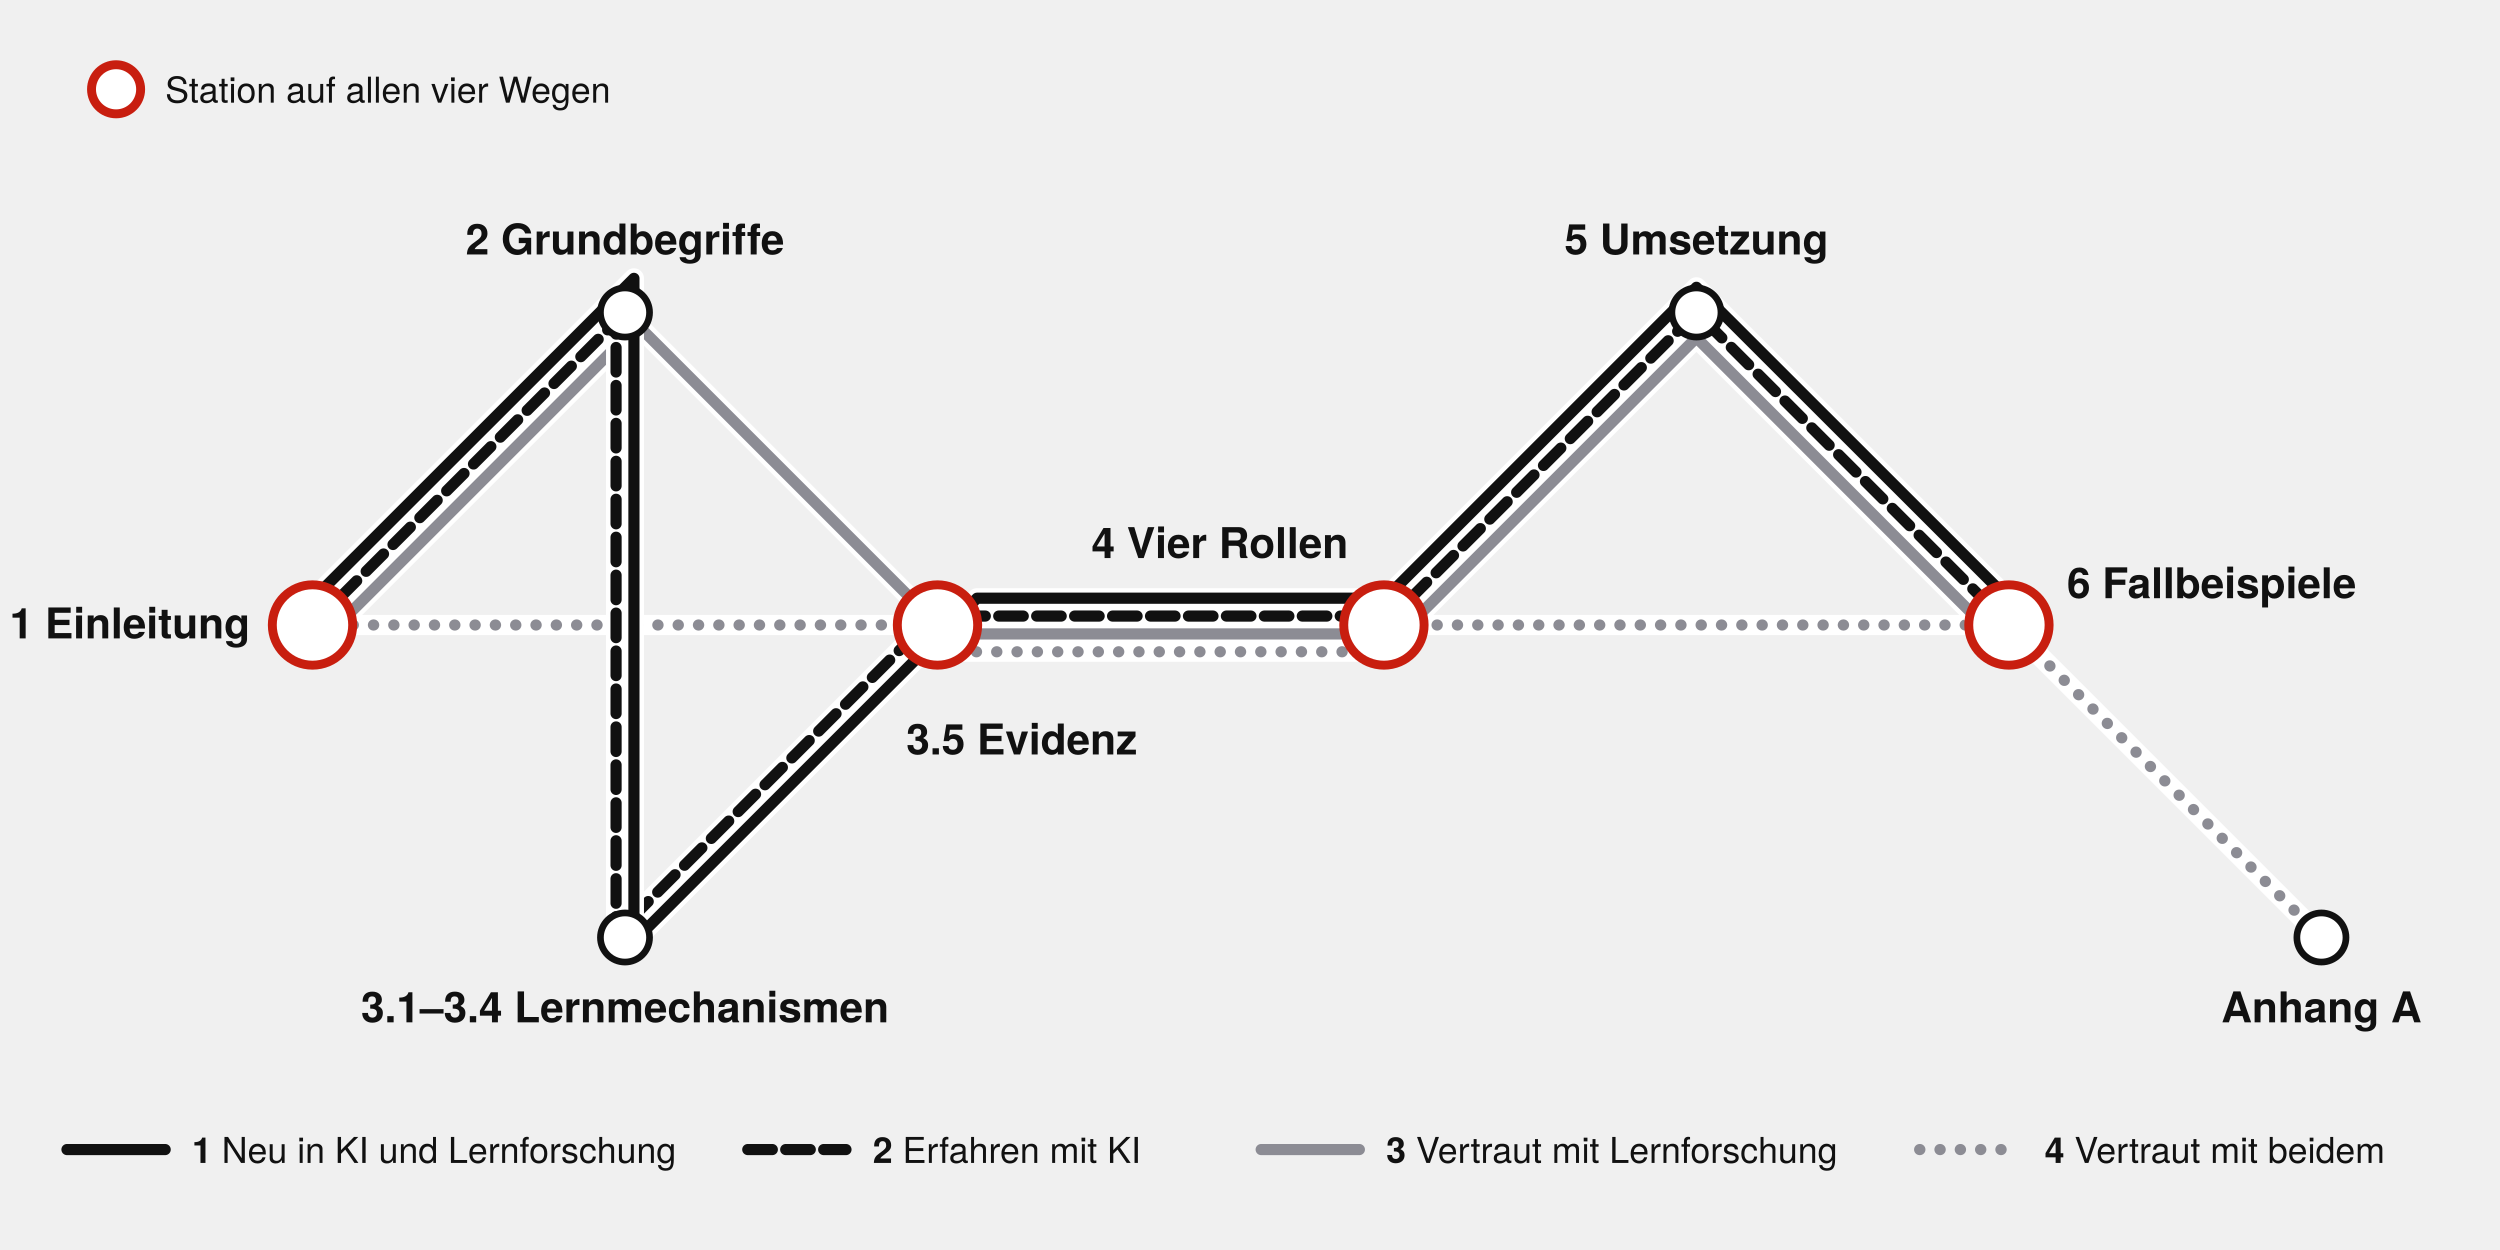
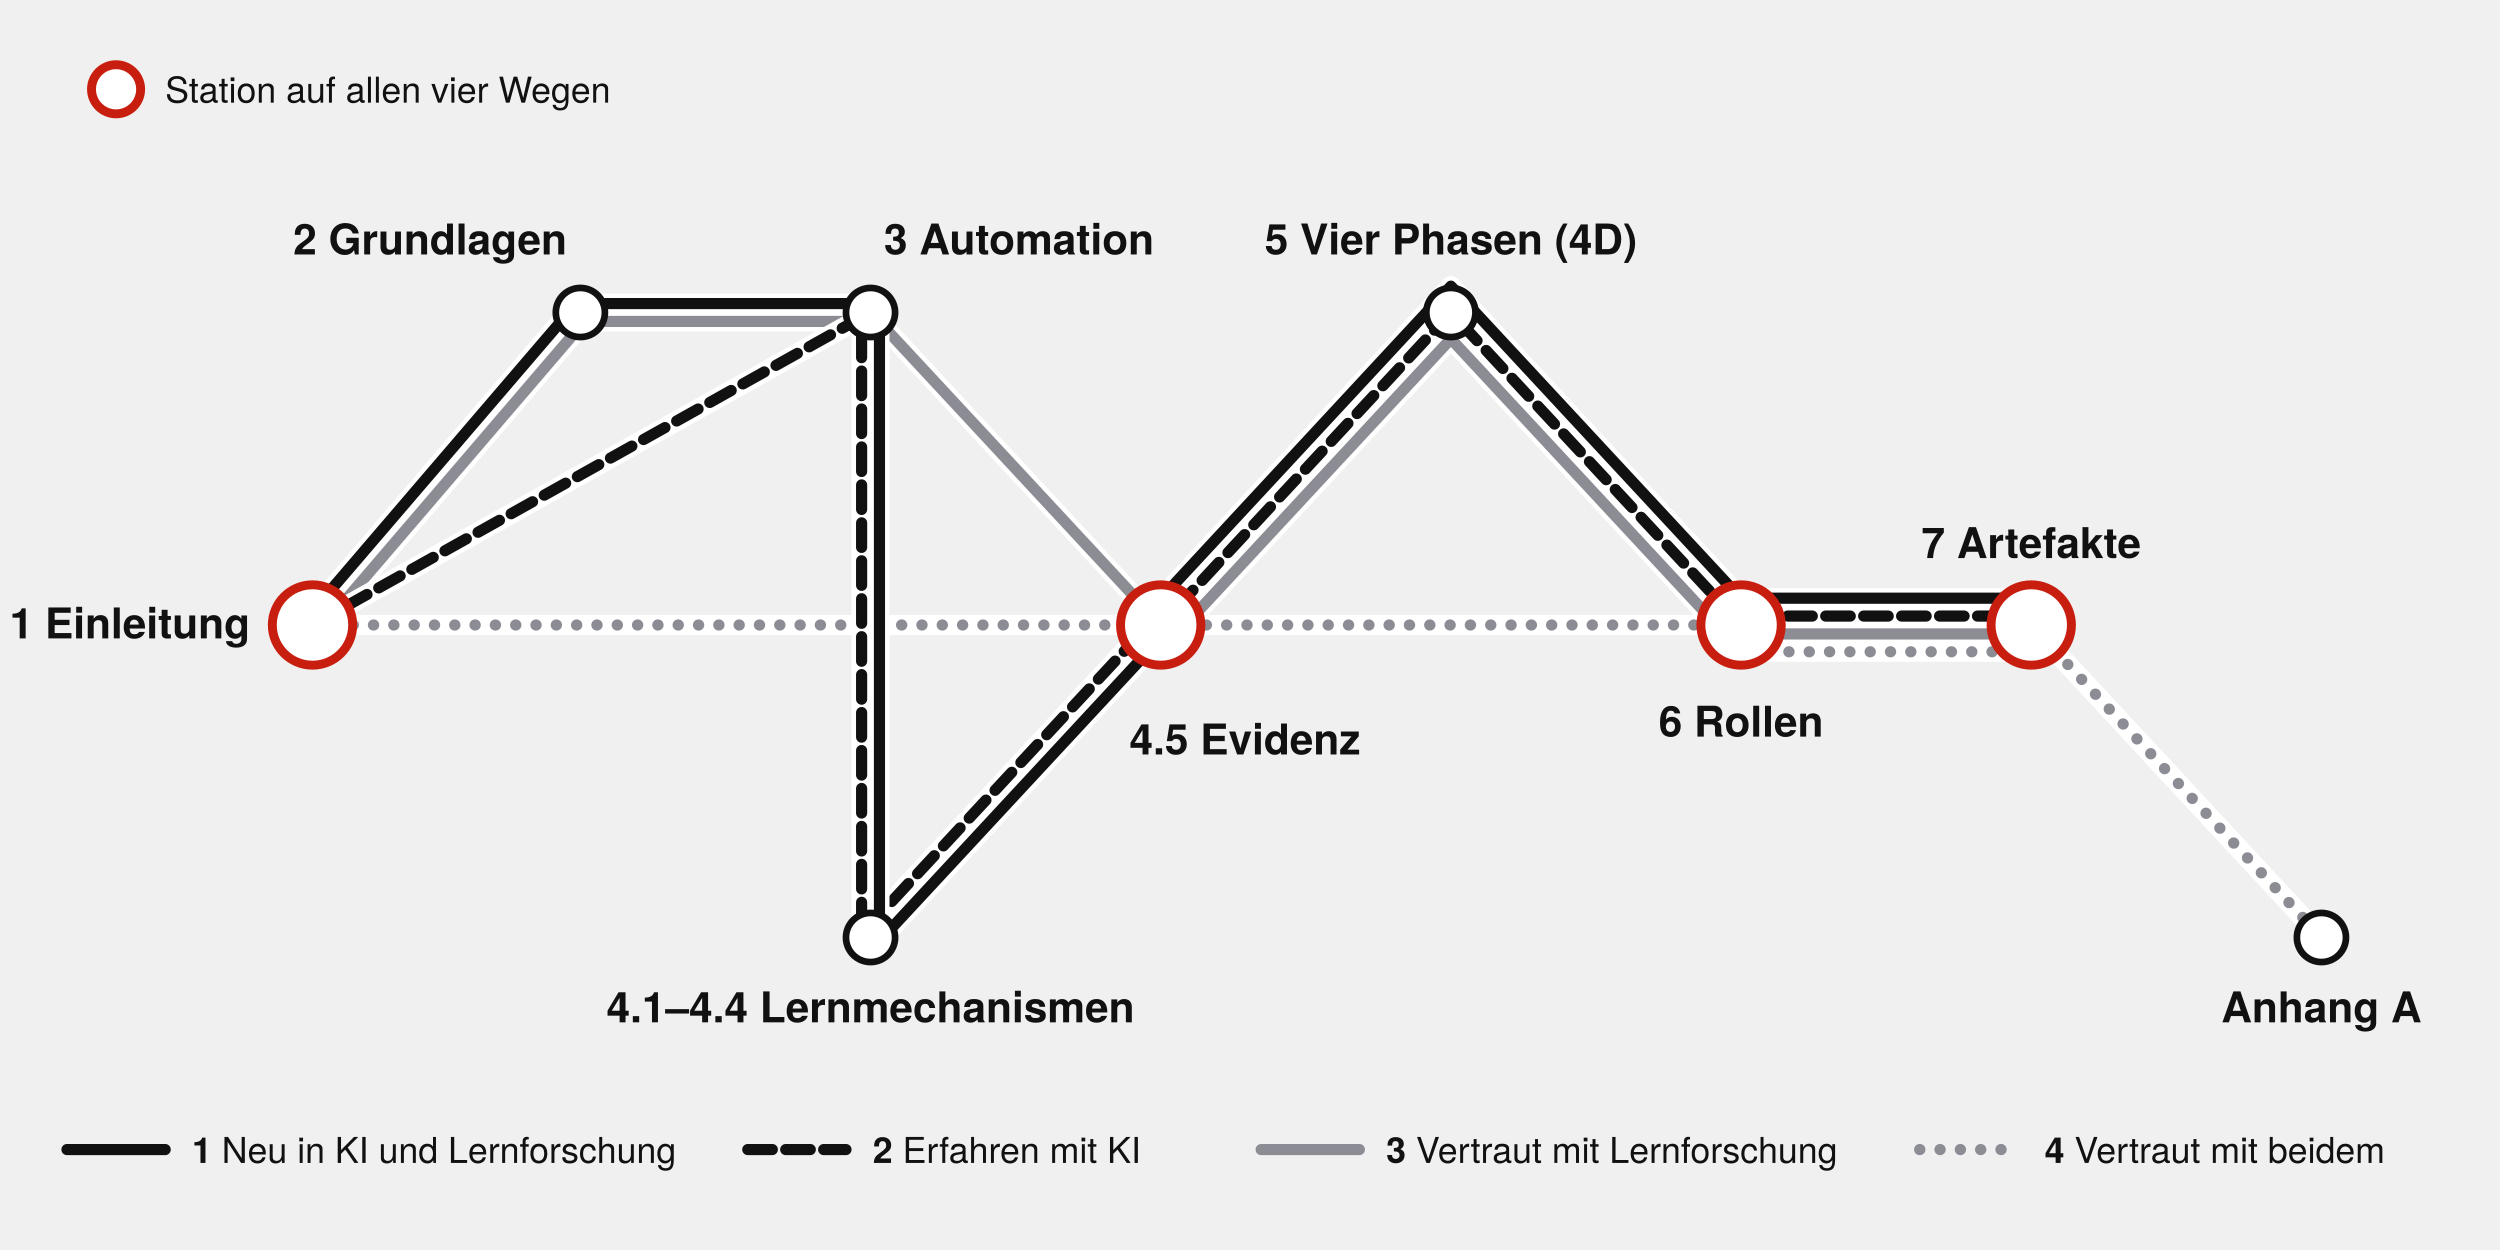
<svg xmlns="http://www.w3.org/2000/svg" viewBox="0 0 1120 560" class="lernpfade-karte" role="img" aria-labelledby="lp-titel lp-desc">
  <g class="linie" data-linie="4">
-     <path d="M 140.0 280.0 L 420.0 280.0 L 420.0 292.0 L 620.0 292.0 L 620.0 280.0 L 900.0 280.0 L 1040.0 420.0" fill="none" stroke="#ffffff" stroke-width="9" stroke-linejoin="round" stroke-linecap="round" />
-     <path d="M 140.0 280.0 L 420.0 280.0 L 420.0 292.0 L 620.0 292.0 L 620.0 280.0 L 900.0 280.0 L 1040.0 420.0" fill="none" stroke="#8c8c94" stroke-width="5" stroke-linejoin="round" stroke-linecap="round" stroke-dasharray="0.1 9" />
+     <path d="M 140.0 280.0 L 520.0 280.0 L 520.0 280.0 L 780.0 280.0 L 780.0 292.0 L 921.1 292.0 L 1040.0 420.0" fill="none" stroke="#ffffff" stroke-width="9" stroke-linejoin="round" stroke-linecap="round" />
+     <path d="M 140.0 280.0 L 520.0 280.0 L 520.0 280.0 L 780.0 280.0 L 780.0 292.0 L 921.1 292.0 L 1040.0 420.0" fill="none" stroke="#8c8c94" stroke-width="5" stroke-linejoin="round" stroke-linecap="round" stroke-dasharray="0.1 9" />
  </g>
  <g class="linie" data-linie="3">
-     <path d="M 145.7 285.7 L 285.7 145.7 L 424.0 284.0 L 627.3 284.0 L 760.0 151.3 L 894.3 285.7" fill="none" stroke="#ffffff" stroke-width="9" stroke-linejoin="round" stroke-linecap="round" />
-     <path d="M 145.7 285.7 L 285.7 145.7 L 424.0 284.0 L 627.3 284.0 L 760.0 151.3 L 894.3 285.7" fill="none" stroke="#8c8c94" stroke-width="5" stroke-linejoin="round" stroke-linecap="round" />
+     <path d="M 143.0 282.6 L 261.8 144.0 L 393.7 144.0 L 525.5 285.9 L 650.0 151.8 L 772.8 284.0 L 910.0 284.0" fill="none" stroke="#ffffff" stroke-width="9" stroke-linejoin="round" stroke-linecap="round" />
+     <path d="M 143.0 282.6 L 261.8 144.0 L 393.7 144.0 L 525.5 285.9 L 650.0 151.8 L 772.8 284.0 L 910.0 284.0" fill="none" stroke="#8c8c94" stroke-width="5" stroke-linejoin="round" stroke-linecap="round" />
  </g>
  <g class="linie" data-linie="2">
-     <path d="M 140.0 280.0 L 276.0 144.0 L 276.0 418.3 L 418.3 276.0 L 624.0 276.0 L 760.0 140.0 L 900.0 280.0" fill="none" stroke="#ffffff" stroke-width="9" stroke-linejoin="round" stroke-linecap="round" />
-     <path d="M 140.0 280.0 L 276.0 144.0 L 276.0 418.3 L 418.3 276.0 L 624.0 276.0 L 760.0 140.0 L 900.0 280.0" fill="none" stroke="#111111" stroke-width="5" stroke-linejoin="round" stroke-linecap="round" stroke-dasharray="11 6" />
+     <path d="M 140.0 280.0 L 386.0 142.2 L 386.0 418.4 L 517.1 277.3 L 520.0 280.0 L 650.0 140.0 L 776.3 276.0 L 910.0 276.0" fill="none" stroke="#ffffff" stroke-width="9" stroke-linejoin="round" stroke-linecap="round" />
+     <path d="M 140.0 280.0 L 386.0 142.2 L 386.0 418.4 L 517.1 277.3 L 520.0 280.0 L 650.0 140.0 L 776.3 276.0 L 910.0 276.0" fill="none" stroke="#111111" stroke-width="5" stroke-linejoin="round" stroke-linecap="round" stroke-dasharray="11 6" />
  </g>
  <g class="linie" data-linie="1">
-     <path d="M 134.3 274.3 L 284.0 124.7 L 284.0 421.7 L 437.7 268.0 L 620.7 268.0 L 760.0 128.7 L 905.7 274.3" fill="none" stroke="#ffffff" stroke-width="9" stroke-linejoin="round" stroke-linecap="round" />
-     <path d="M 134.3 274.3 L 284.0 124.7 L 284.0 421.7 L 437.7 268.0 L 620.7 268.0 L 760.0 128.7 L 905.7 274.3" fill="none" stroke="#111111" stroke-width="5" stroke-linejoin="round" stroke-linecap="round" />
+     <path d="M 137.0 277.4 L 258.2 136.0 L 394.0 136.0 L 394.0 421.6 L 522.9 282.7 L 514.1 274.6 L 650.0 128.2 L 779.8 268.0 L 910.0 268.0" fill="none" stroke="#ffffff" stroke-width="9" stroke-linejoin="round" stroke-linecap="round" />
+     <path d="M 137.0 277.4 L 258.2 136.0 L 394.0 136.0 L 394.0 421.6 L 522.9 282.7 L 514.1 274.6 L 650.0 128.2 L 779.8 268.0 L 910.0 268.0" fill="none" stroke="#111111" stroke-width="5" stroke-linejoin="round" stroke-linecap="round" />
  </g>
-   <a href="kapitel01.html#sec-einleitung" target="_top" class="station" data-linien="1 2 3 4">
+   <a href="kapitel01-einleitung.html#sec-einleitung" target="_top" class="station" data-linien="1 2 3 4">
    <circle cx="140" cy="280" r="18" fill="#ffffff" stroke="#c81e0f" stroke-width="4" />
    <text font-family="TeX Gyre Heros, Inter, Helvetica, Arial, sans-serif" fill="#111111" x="112" y="286" text-anchor="end" font-size="19" font-weight="600">1 Einleitung</text>
  </a>
-   <a href="kapitel02.html#sec-grundbegriffe" target="_top" class="station" data-linien="1 2 3">
-     <circle cx="280" cy="140" r="11" fill="#ffffff" stroke="#111111" stroke-width="3" />
-     <text font-family="TeX Gyre Heros, Inter, Helvetica, Arial, sans-serif" fill="#111111" x="280" y="114" text-anchor="middle" font-size="19" font-weight="600">2 Grundbegriffe</text>
+   <a href="kapitel02-grundlagen.html#sec-grundbegriffe" target="_top" class="station" data-linien="1 3">
+     <circle cx="260" cy="140" r="11" fill="#ffffff" stroke="#111111" stroke-width="3" />
+     <text font-family="TeX Gyre Heros, Inter, Helvetica, Arial, sans-serif" fill="#111111" x="254" y="114" text-anchor="end" font-size="19" font-weight="600">2 Grundlagen</text>
  </a>
-   <a href="kapitel03.html#sec-didaktik" target="_top" class="station" data-linien="1 2">
-     <circle cx="280" cy="420" r="11" fill="#ffffff" stroke="#111111" stroke-width="3" />
-     <text font-family="TeX Gyre Heros, Inter, Helvetica, Arial, sans-serif" fill="#111111" x="280" y="458" text-anchor="middle" font-size="19" font-weight="600">3.1–3.4 Lernmechanismen</text>
+   <a href="kapitel03-automation.html#sec-automation" target="_top" class="station" data-linien="1 2 3">
+     <circle cx="390" cy="140" r="11" fill="#ffffff" stroke="#111111" stroke-width="3" />
+     <text font-family="TeX Gyre Heros, Inter, Helvetica, Arial, sans-serif" fill="#111111" x="396" y="114" text-anchor="start" font-size="19" font-weight="600">3 Automation</text>
  </a>
-   <a href="kapitel03.html#sec-evidenz" target="_top" class="station" data-linien="1 2 3 4">
-     <circle cx="420" cy="280" r="18" fill="#ffffff" stroke="#c81e0f" stroke-width="4" />
-     <text font-family="TeX Gyre Heros, Inter, Helvetica, Arial, sans-serif" fill="#111111" x="406" y="338" text-anchor="start" font-size="19" font-weight="600">3.5 Evidenz</text>
+   <a href="kapitel04-lernmechanismen.html#sec-didaktik" target="_top" class="station" data-linien="1 2">
+     <circle cx="390" cy="420" r="11" fill="#ffffff" stroke="#111111" stroke-width="3" />
+     <text font-family="TeX Gyre Heros, Inter, Helvetica, Arial, sans-serif" fill="#111111" x="390" y="458" text-anchor="middle" font-size="19" font-weight="600">4.1–4.4 Lernmechanismen</text>
  </a>
-   <a href="kapitel04.html#sec-szenarien" target="_top" class="station" data-linien="1 2 3 4">
-     <circle cx="620" cy="280" r="18" fill="#ffffff" stroke="#c81e0f" stroke-width="4" />
-     <text font-family="TeX Gyre Heros, Inter, Helvetica, Arial, sans-serif" fill="#111111" x="604" y="250" text-anchor="end" font-size="19" font-weight="600">4 Vier Rollen</text>
+   <a href="kapitel04-lernmechanismen.html#sec-evidenz" target="_top" class="station" data-linien="1 2 3 4">
+     <circle cx="520" cy="280" r="18" fill="#ffffff" stroke="#c81e0f" stroke-width="4" />
+     <text font-family="TeX Gyre Heros, Inter, Helvetica, Arial, sans-serif" fill="#111111" x="506" y="338" text-anchor="start" font-size="19" font-weight="600">4.5 Evidenz</text>
  </a>
-   <a href="kapitel05.html#sec-umsetzung" target="_top" class="station" data-linien="1 2 3">
-     <circle cx="760" cy="140" r="11" fill="#ffffff" stroke="#111111" stroke-width="3" />
-     <text font-family="TeX Gyre Heros, Inter, Helvetica, Arial, sans-serif" fill="#111111" x="760" y="114" text-anchor="middle" font-size="19" font-weight="600">5 Umsetzung</text>
+   <a href="kapitel05-4d-phasen.html#sec-umsetzung" target="_top" class="station" data-linien="1 2 3">
+     <circle cx="650" cy="140" r="11" fill="#ffffff" stroke="#111111" stroke-width="3" />
+     <text font-family="TeX Gyre Heros, Inter, Helvetica, Arial, sans-serif" fill="#111111" x="650" y="114" text-anchor="middle" font-size="19" font-weight="600">5 Vier Phasen (4D)</text>
  </a>
-   <a href="kapitel06-fallbeispiele.html#sec-fallbeispiele" target="_top" class="station" data-linien="1 2 3 4">
-     <circle cx="900" cy="280" r="18" fill="#ffffff" stroke="#c81e0f" stroke-width="4" />
-     <text font-family="TeX Gyre Heros, Inter, Helvetica, Arial, sans-serif" fill="#111111" x="926" y="268" text-anchor="start" font-size="19" font-weight="600">6 Fallbeispiele</text>
+   <a href="kapitel06-rollen.html#sec-szenarien" target="_top" class="station" data-linien="1 2 3 4">
+     <circle cx="780" cy="280" r="18" fill="#ffffff" stroke="#c81e0f" stroke-width="4" />
+     <text font-family="TeX Gyre Heros, Inter, Helvetica, Arial, sans-serif" fill="#111111" x="780" y="330" text-anchor="middle" font-size="19" font-weight="600">6 Rollen</text>
+   </a>
+   <a href="kapitel07-artefakte.html#sec-fallbeispiele" target="_top" class="station" data-linien="1 2 3 4">
+     <circle cx="910" cy="280" r="18" fill="#ffffff" stroke="#c81e0f" stroke-width="4" />
+     <text font-family="TeX Gyre Heros, Inter, Helvetica, Arial, sans-serif" fill="#111111" x="910" y="250" text-anchor="middle" font-size="19" font-weight="600">7 Artefakte</text>
  </a>
  <a href="kapitel07-appendix02-prompt-sammlung.html#sec-prompts" target="_top" class="station" data-linien="4">
    <circle cx="1040" cy="420" r="11" fill="#ffffff" stroke="#111111" stroke-width="3" />
    <text font-family="TeX Gyre Heros, Inter, Helvetica, Arial, sans-serif" fill="#111111" x="1040" y="458" text-anchor="middle" font-size="19" font-weight="600">Anhang A</text>
  </a>
  <g class="legende" data-linie="1">
    <line x1="30" y1="515" x2="74" y2="515" stroke="#111111" stroke-width="5" stroke-linecap="round" />
    <text font-family="TeX Gyre Heros, Inter, Helvetica, Arial, sans-serif" fill="#111111" x="86" y="521" font-size="16">
      <tspan font-weight="700">1</tspan> Neu in KI und Lernforschung</text>
  </g>
  <g class="legende" data-linie="2">
    <line x1="335" y1="515" x2="379" y2="515" stroke="#111111" stroke-width="5" stroke-linecap="round" stroke-dasharray="11 6" />
    <text font-family="TeX Gyre Heros, Inter, Helvetica, Arial, sans-serif" fill="#111111" x="391" y="521" font-size="16">
      <tspan font-weight="700">2</tspan> Erfahren mit KI</text>
  </g>
  <g class="legende" data-linie="3">
    <line x1="565" y1="515" x2="609" y2="515" stroke="#8c8c94" stroke-width="5" stroke-linecap="round" />
    <text font-family="TeX Gyre Heros, Inter, Helvetica, Arial, sans-serif" fill="#111111" x="621" y="521" font-size="16">
      <tspan font-weight="700">3</tspan> Vertraut mit Lernforschung</text>
  </g>
  <g class="legende" data-linie="4">
    <line x1="860" y1="515" x2="904" y2="515" stroke="#8c8c94" stroke-width="5" stroke-linecap="round" stroke-dasharray="0.1 9" />
    <text font-family="TeX Gyre Heros, Inter, Helvetica, Arial, sans-serif" fill="#111111" x="916" y="521" font-size="16">
      <tspan font-weight="700">4</tspan> Vertraut mit beidem</text>
  </g>
  <circle cx="52" cy="40" r="11" fill="#ffffff" stroke="#c81e0f" stroke-width="4" />
  <text font-family="TeX Gyre Heros, Inter, Helvetica, Arial, sans-serif" fill="#111111" x="74" y="46" font-size="16">Station auf allen vier Wegen</text>
</svg>
